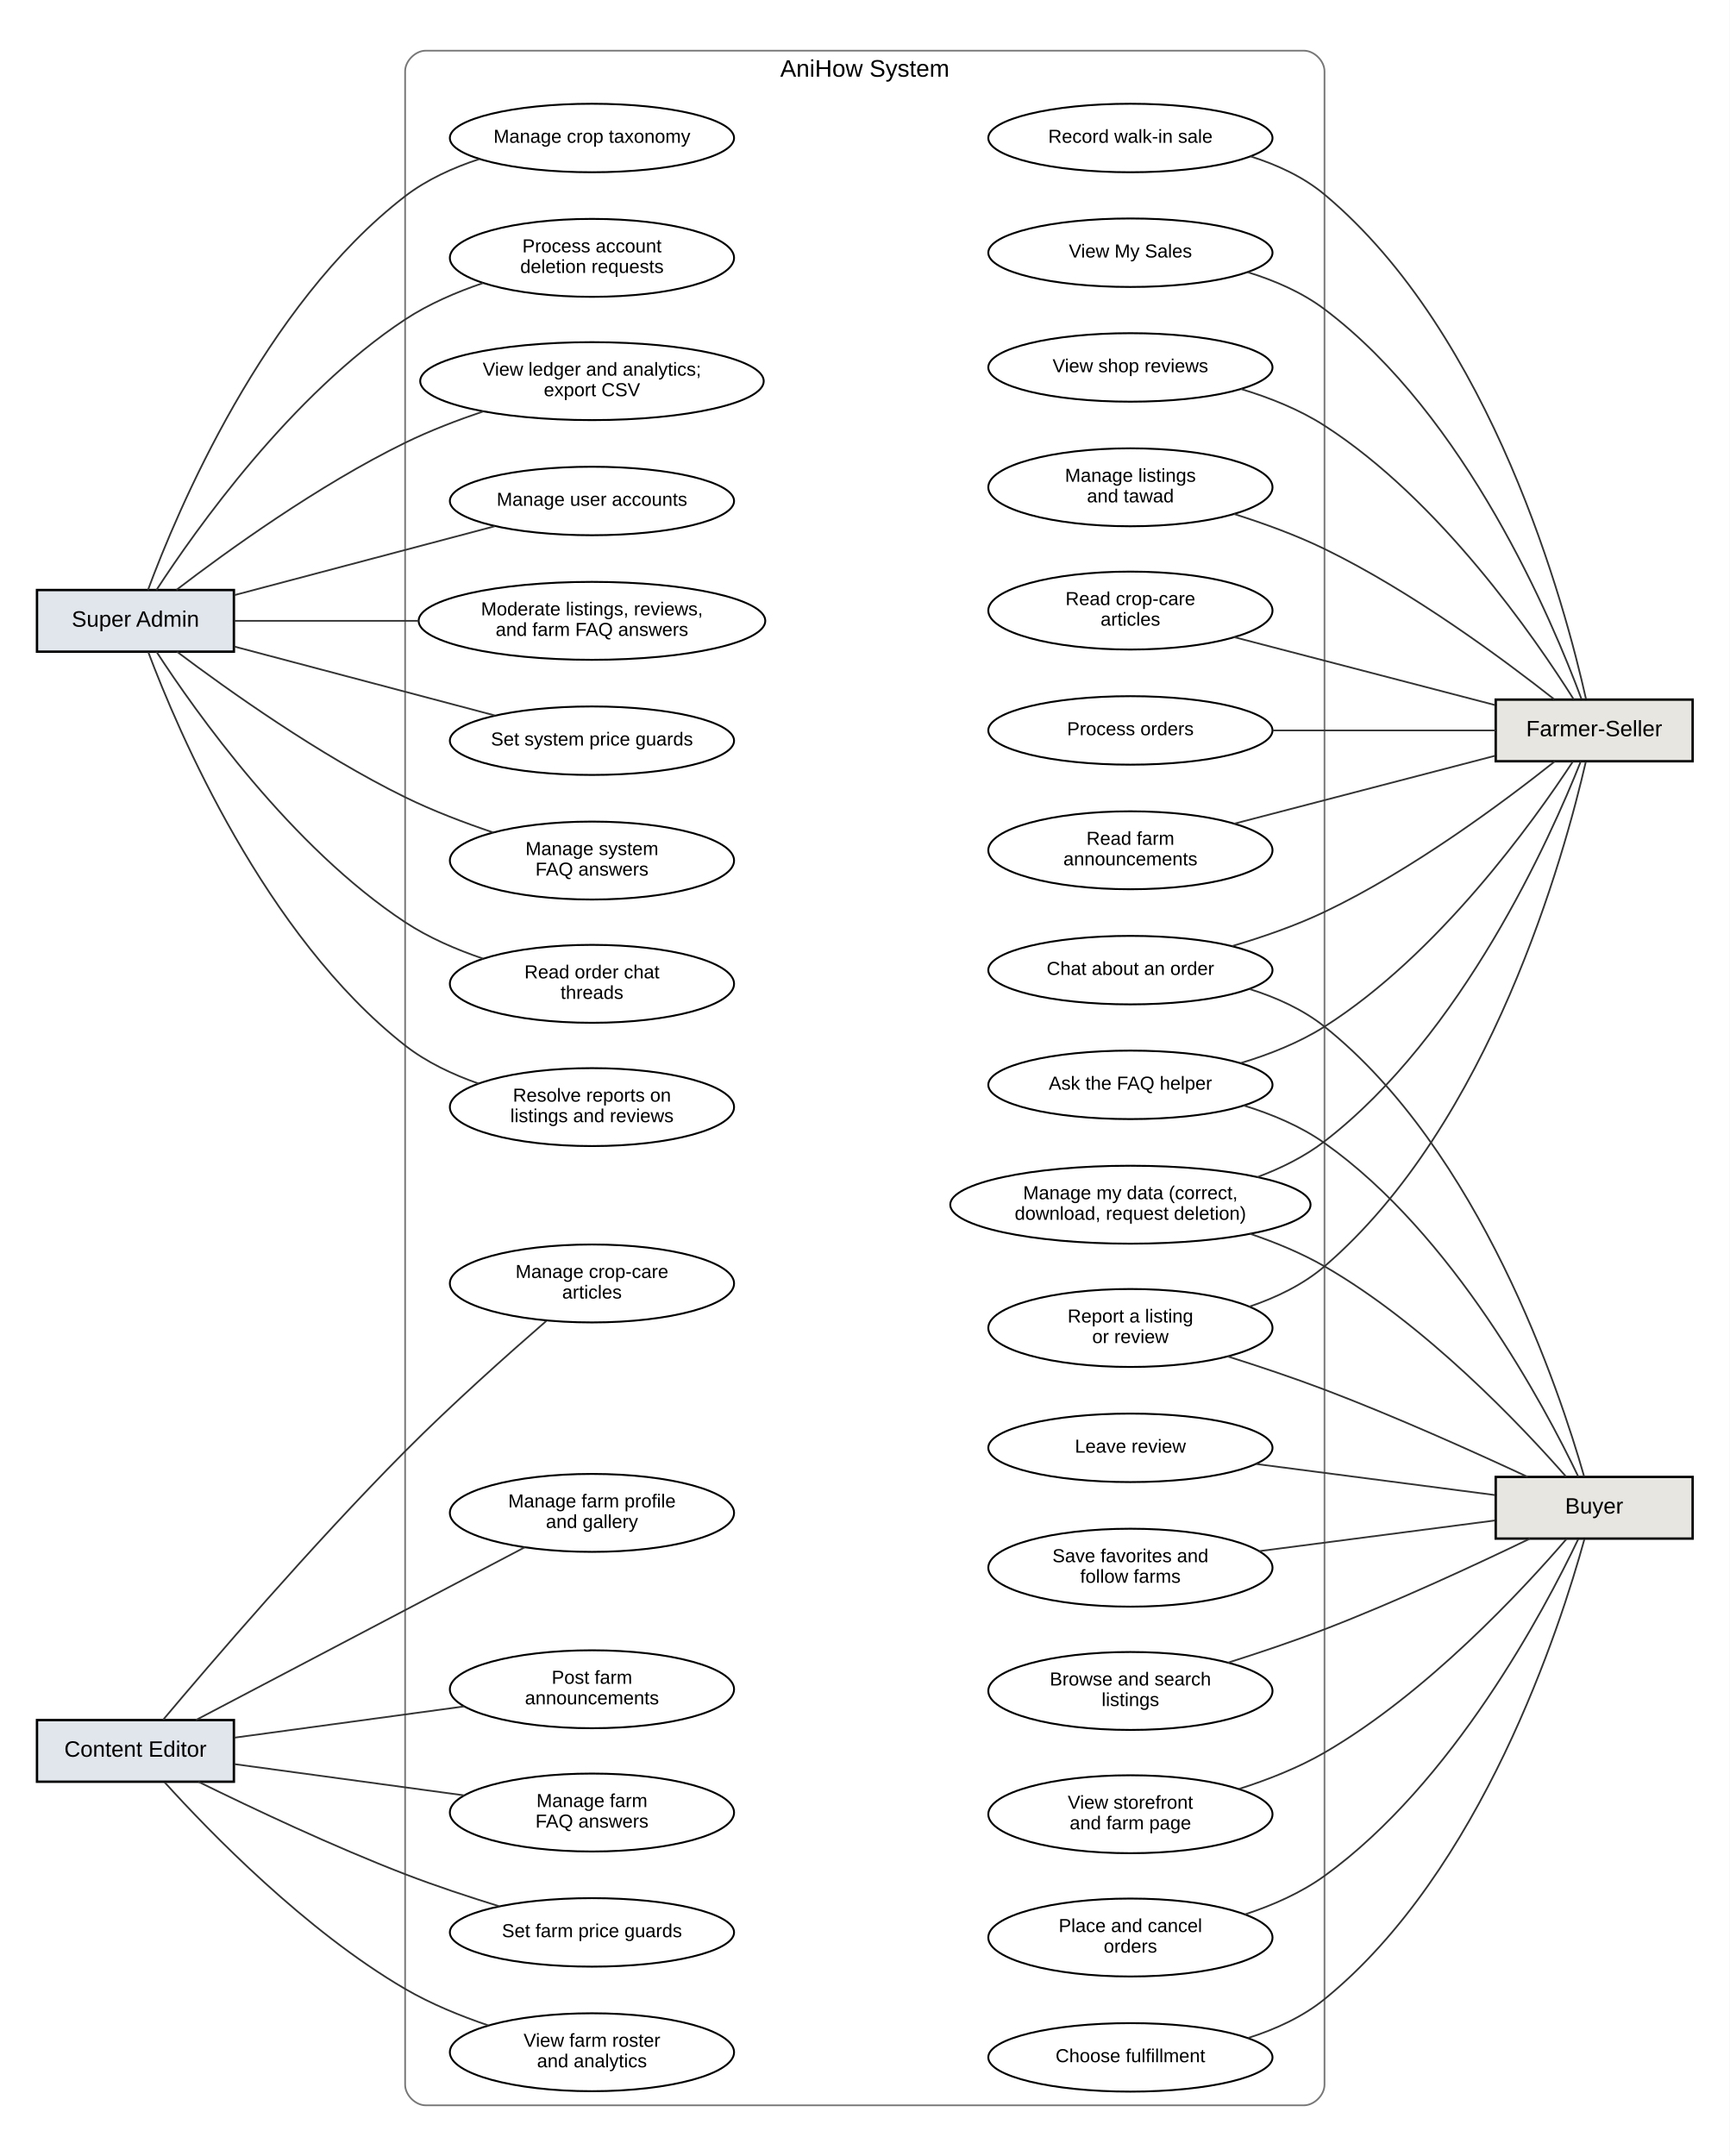
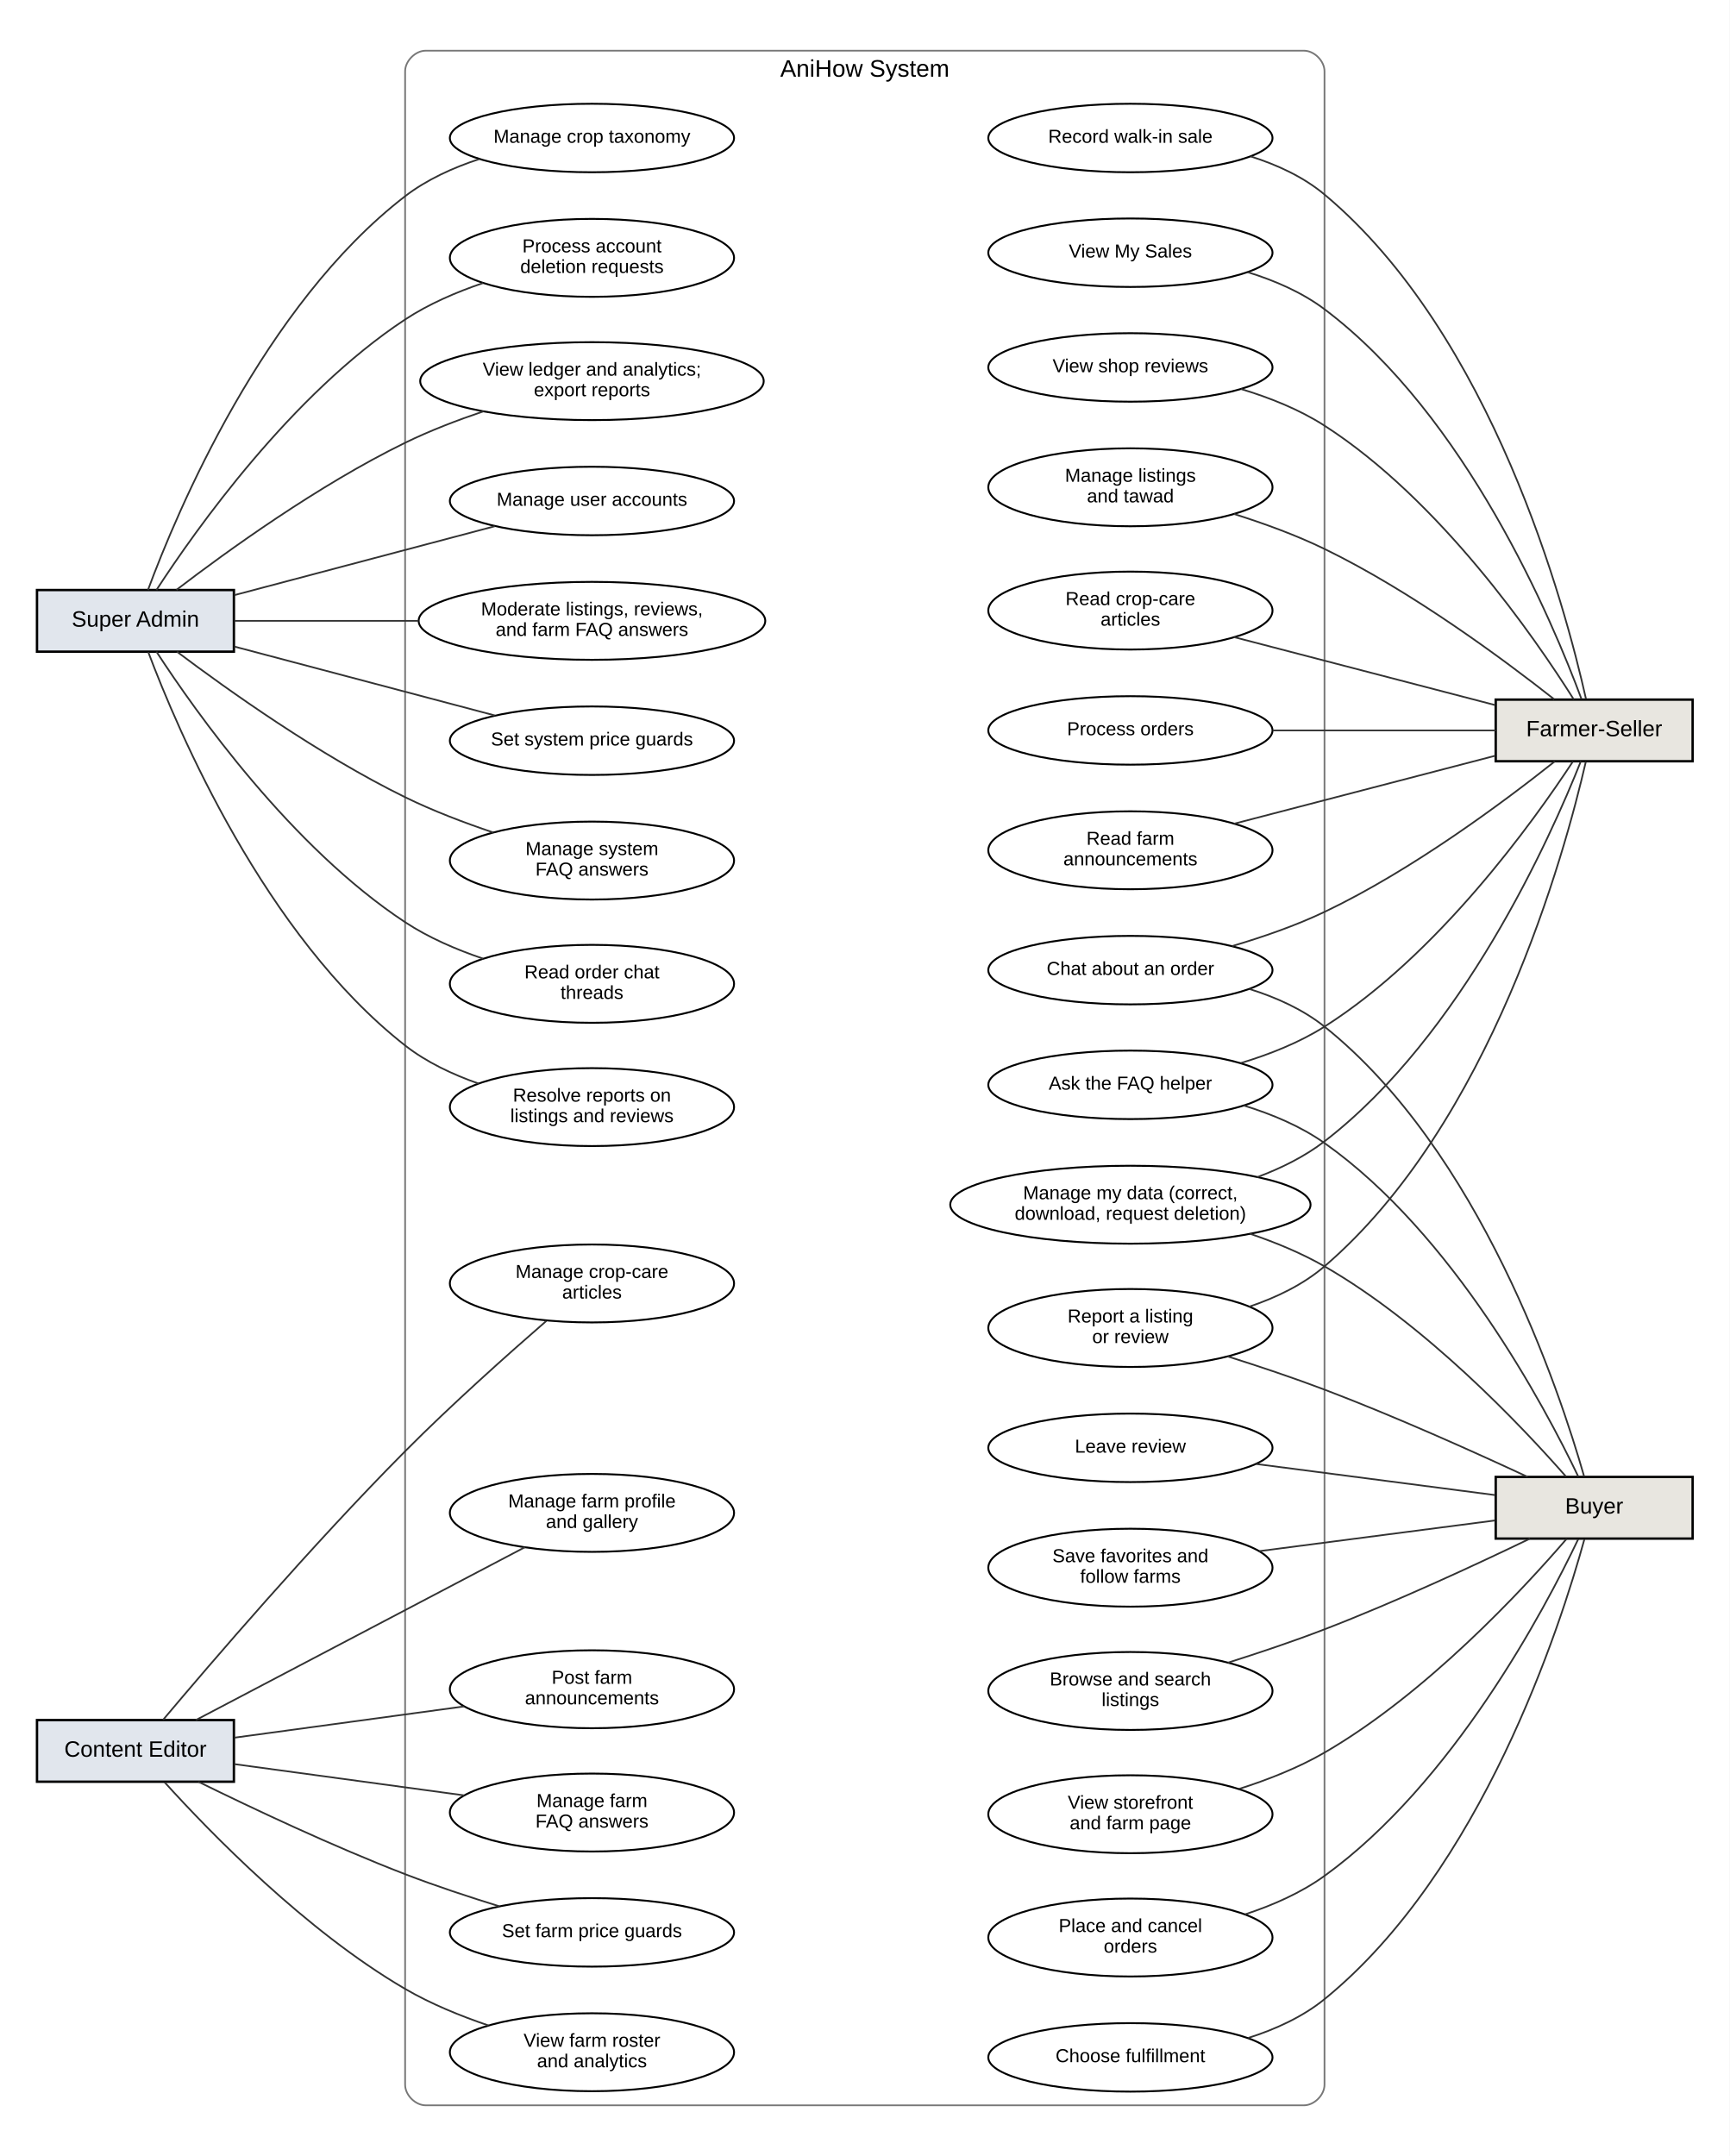
<svg xmlns="http://www.w3.org/2000/svg" width="1010pt" height="1259pt" viewBox="0.00 0.00 1010.15 1259.20">
  <g id="graph0" class="graph" transform="scale(1 1) rotate(0) translate(21.6 1237.6)">
    <polygon fill="white" stroke="transparent" points="-21.6,21.6 -21.6,-1237.6 988.55,-1237.6 988.55,21.6 -21.6,21.6" />
    <g id="clust1" class="cluster">
      <path fill="none" stroke="#777777" d="M227,-8C227,-8 739.95,-8 739.95,-8 745.95,-8 751.95,-14 751.95,-20 751.95,-20 751.95,-1196 751.95,-1196 751.95,-1202 745.95,-1208 739.95,-1208 739.95,-1208 227,-1208 227,-1208 221,-1208 215,-1202 215,-1196 215,-1196 215,-20 215,-20 215,-14 221,-8 227,-8" />
      <text text-anchor="middle" x="483.48" y="-1192.8" font-family="Liberation Sans" font-size="14.00">AniHow System</text>
    </g>
    <g id="node1" class="node">
      <polygon fill="#e1e6ed" stroke="black" stroke-width="1.4" points="115,-893 0,-893 0,-857 115,-857 115,-893" />
      <text text-anchor="middle" x="57.5" y="-871.6" font-family="Liberation Sans" font-size="13.00">Super Admin</text>
    </g>
    <g id="node5" class="node">
      <ellipse fill="none" stroke="black" stroke-width="1.1" cx="324.12" cy="-945" rx="83" ry="20" />
      <text text-anchor="middle" x="324.12" y="-942.2" font-family="Liberation Sans" font-size="11.00">Manage user accounts</text>
    </g>
    <g id="edge1" class="edge">
      <path fill="none" stroke="#333333" d="M115.27,-890.02C160.22,-901.91 222.66,-918.43 267.35,-930.25" />
    </g>
    <g id="node6" class="node">
      <ellipse fill="none" stroke="black" stroke-width="1.1" cx="324.12" cy="-805" rx="83" ry="20" />
      <text text-anchor="middle" x="324.12" y="-802.2" font-family="Liberation Sans" font-size="11.00">Set system price guards</text>
    </g>
    <g id="edge2" class="edge">
      <path fill="none" stroke="#333333" d="M115.27,-859.98C160.22,-848.09 222.66,-831.57 267.35,-819.75" />
    </g>
    <g id="node7" class="node">
      <ellipse fill="none" stroke="black" stroke-width="1.1" cx="324.12" cy="-1157" rx="83" ry="20" />
      <text text-anchor="middle" x="324.12" y="-1154.2" font-family="Liberation Sans" font-size="11.00">Manage crop taxonomy</text>
    </g>
    <g id="edge3" class="edge">
      <path fill="none" stroke="#333333" d="M64.81,-893.02C81.7,-938.6 132.31,-1059.32 215,-1123 227.63,-1132.72 243.09,-1139.7 258.32,-1144.69" />
    </g>
    <g id="node8" class="node">
      <ellipse fill="none" stroke="black" stroke-width="1.1" cx="324.12" cy="-875" rx="101.23" ry="22.76" />
      <text text-anchor="middle" x="324.12" y="-878.2" font-family="Liberation Sans" font-size="11.00">Moderate listings, reviews,</text>
      <text text-anchor="middle" x="324.12" y="-866.2" font-family="Liberation Sans" font-size="11.00">and farm FAQ answers</text>
    </g>
    <g id="edge4" class="edge">
      <path fill="none" stroke="#333333" d="M115.27,-875C146.63,-875 186.5,-875 222.92,-875" />
    </g>
    <g id="node9" class="node">
      <ellipse fill="none" stroke="black" stroke-width="1.1" cx="324.12" cy="-735" rx="83" ry="22.76" />
      <text text-anchor="middle" x="324.12" y="-738.2" font-family="Liberation Sans" font-size="11.00">Manage system</text>
      <text text-anchor="middle" x="324.12" y="-726.2" font-family="Liberation Sans" font-size="11.00">FAQ answers</text>
    </g>
    <g id="edge5" class="edge">
      <path fill="none" stroke="#333333" d="M81.77,-856.96C111.39,-834.66 164.77,-796.63 215,-772 231.21,-764.05 249.56,-757.08 266.47,-751.39" />
    </g>
    <g id="node10" class="node">
      <ellipse fill="none" stroke="black" stroke-width="1.1" cx="324.12" cy="-1087" rx="83" ry="22.76" />
      <text text-anchor="middle" x="324.12" y="-1090.2" font-family="Liberation Sans" font-size="11.00">Process account</text>
      <text text-anchor="middle" x="324.12" y="-1078.2" font-family="Liberation Sans" font-size="11.00">deletion requests</text>
    </g>
    <g id="edge6" class="edge">
      <path fill="none" stroke="#333333" d="M69.76,-893.01C92.76,-928.38 148.6,-1007.24 215,-1051 228.71,-1060.04 244.9,-1067 260.51,-1072.28" />
    </g>
    <g id="node11" class="node">
      <ellipse fill="none" stroke="black" stroke-width="1.1" cx="324.12" cy="-1015" rx="100.32" ry="22.76" />
      <text text-anchor="middle" x="324.12" y="-1018.2" font-family="Liberation Sans" font-size="11.00">View ledger and analytics;</text>
-       <text text-anchor="middle" x="324.12" y="-1006.2" font-family="Liberation Sans" font-size="11.00">export CSV</text>
+       <text text-anchor="middle" x="324.12" y="-1006.2" font-family="Liberation Sans" font-size="11.00">export reports</text>
    </g>
    <g id="edge7" class="edge">
      <path fill="none" stroke="#333333" d="M81.45,-893.1C110.95,-915.68 164.43,-954.32 215,-979 229.4,-986.03 245.51,-992.21 260.81,-997.38" />
    </g>
    <g id="node12" class="node">
      <ellipse fill="none" stroke="black" stroke-width="1.1" cx="324.12" cy="-663" rx="83" ry="22.76" />
      <text text-anchor="middle" x="324.12" y="-666.2" font-family="Liberation Sans" font-size="11.00">Read order chat</text>
      <text text-anchor="middle" x="324.12" y="-654.2" font-family="Liberation Sans" font-size="11.00">threads</text>
    </g>
    <g id="edge8" class="edge">
      <path fill="none" stroke="#333333" d="M69.76,-856.99C92.76,-821.62 148.6,-742.76 215,-699 228.71,-689.96 244.9,-683 260.51,-677.72" />
    </g>
    <g id="node13" class="node">
      <ellipse fill="none" stroke="black" stroke-width="1.1" cx="324.12" cy="-591" rx="83" ry="22.76" />
      <text text-anchor="middle" x="324.12" y="-594.2" font-family="Liberation Sans" font-size="11.00">Resolve reports on</text>
      <text text-anchor="middle" x="324.12" y="-582.2" font-family="Liberation Sans" font-size="11.00">listings and reviews</text>
    </g>
    <g id="edge9" class="edge">
      <path fill="none" stroke="#333333" d="M65,-856.72C82.16,-811.09 133.05,-691.22 215,-627 227.54,-617.18 242.88,-609.97 258.02,-604.71" />
    </g>
    <g id="node2" class="node">
      <polygon fill="#e1e6ed" stroke="black" stroke-width="1.4" points="115,-233 0,-233 0,-197 115,-197 115,-233" />
      <text text-anchor="middle" x="57.5" y="-211.6" font-family="Liberation Sans" font-size="13.00">Content Editor</text>
    </g>
    <g id="node14" class="node">
      <ellipse fill="none" stroke="black" stroke-width="1.1" cx="324.12" cy="-488" rx="83" ry="22.76" />
      <text text-anchor="middle" x="324.12" y="-491.2" font-family="Liberation Sans" font-size="11.00">Manage crop-care</text>
      <text text-anchor="middle" x="324.12" y="-479.2" font-family="Liberation Sans" font-size="11.00">articles</text>
    </g>
    <g id="edge10" class="edge">
      <path fill="none" stroke="#333333" d="M73.68,-233.2C100.97,-265.64 160.57,-335.2 215,-390 242.14,-417.32 275.16,-446.75 297.52,-466.15" />
    </g>
    <g id="node15" class="node">
      <ellipse fill="none" stroke="black" stroke-width="1.1" cx="324.12" cy="-354" rx="83" ry="22.76" />
      <text text-anchor="middle" x="324.12" y="-357.2" font-family="Liberation Sans" font-size="11.00">Manage farm profile</text>
      <text text-anchor="middle" x="324.12" y="-345.2" font-family="Liberation Sans" font-size="11.00">and gallery</text>
    </g>
    <g id="edge11" class="edge">
      <path fill="none" stroke="#333333" d="M92.82,-233.03C142.33,-259.03 233.47,-306.91 285,-333.98" />
    </g>
    <g id="node16" class="node">
      <ellipse fill="none" stroke="black" stroke-width="1.1" cx="324.12" cy="-251" rx="83" ry="22.76" />
      <text text-anchor="middle" x="324.12" y="-254.2" font-family="Liberation Sans" font-size="11.00">Post farm</text>
      <text text-anchor="middle" x="324.12" y="-242.2" font-family="Liberation Sans" font-size="11.00">announcements</text>
    </g>
    <g id="edge12" class="edge">
      <path fill="none" stroke="#333333" d="M115.27,-222.72C154.45,-228.05 206.92,-235.19 249.34,-240.96" />
    </g>
    <g id="node17" class="node">
      <ellipse fill="none" stroke="black" stroke-width="1.1" cx="324.12" cy="-179" rx="83" ry="22.76" />
      <text text-anchor="middle" x="324.12" y="-182.2" font-family="Liberation Sans" font-size="11.00">Manage farm</text>
      <text text-anchor="middle" x="324.12" y="-170.2" font-family="Liberation Sans" font-size="11.00">FAQ answers</text>
    </g>
    <g id="edge13" class="edge">
      <path fill="none" stroke="#333333" d="M115.27,-207.28C154.45,-201.95 206.92,-194.81 249.34,-189.04" />
    </g>
    <g id="node18" class="node">
      <ellipse fill="none" stroke="black" stroke-width="1.1" cx="324.12" cy="-109" rx="83" ry="20" />
      <text text-anchor="middle" x="324.12" y="-106.2" font-family="Liberation Sans" font-size="11.00">Set farm price guards</text>
    </g>
    <g id="edge14" class="edge">
      <path fill="none" stroke="#333333" d="M94.31,-196.95C125.67,-181.52 172.72,-159.3 215,-143 232.72,-136.17 252.44,-129.66 270.14,-124.2" />
    </g>
    <g id="node19" class="node">
      <ellipse fill="none" stroke="black" stroke-width="1.1" cx="324.12" cy="-39" rx="83" ry="22.76" />
      <text text-anchor="middle" x="324.12" y="-42.2" font-family="Liberation Sans" font-size="11.00">View farm roster</text>
      <text text-anchor="middle" x="324.12" y="-30.2" font-family="Liberation Sans" font-size="11.00">and analytics</text>
    </g>
    <g id="edge15" class="edge">
      <path fill="none" stroke="#333333" d="M74.54,-196.67C101.06,-167.38 156.93,-109.87 215,-76 230,-67.25 247.37,-60.16 263.75,-54.62" />
    </g>
    <g id="node3" class="node">
      <polygon fill="#e8e6e0" stroke="black" stroke-width="1.4" points="966.95,-829 851.95,-829 851.95,-793 966.95,-793 966.95,-829" />
      <text text-anchor="middle" x="909.45" y="-807.6" font-family="Liberation Sans" font-size="13.00">Farmer-Seller</text>
    </g>
    <g id="node4" class="node">
      <polygon fill="#e8e6e0" stroke="black" stroke-width="1.4" points="966.95,-375 851.95,-375 851.95,-339 966.95,-339 966.95,-375" />
      <text text-anchor="middle" x="909.45" y="-353.6" font-family="Liberation Sans" font-size="13.00">Buyer</text>
    </g>
    <g id="node20" class="node">
      <ellipse fill="none" stroke="black" stroke-width="1.1" cx="638.59" cy="-953" rx="83" ry="22.76" />
      <text text-anchor="middle" x="638.59" y="-956.2" font-family="Liberation Sans" font-size="11.00">Manage listings</text>
      <text text-anchor="middle" x="638.59" y="-944.2" font-family="Liberation Sans" font-size="11.00">and tawad</text>
    </g>
    <g id="node21" class="node">
      <ellipse fill="none" stroke="black" stroke-width="1.1" cx="638.59" cy="-811" rx="83" ry="20" />
      <text text-anchor="middle" x="638.59" y="-808.2" font-family="Liberation Sans" font-size="11.00">Process orders</text>
    </g>
    <g id="node22" class="node">
      <ellipse fill="none" stroke="black" stroke-width="1.1" cx="638.59" cy="-1157" rx="83" ry="20" />
      <text text-anchor="middle" x="638.59" y="-1154.2" font-family="Liberation Sans" font-size="11.00">Record walk-in sale</text>
    </g>
    <g id="node23" class="node">
      <ellipse fill="none" stroke="black" stroke-width="1.1" cx="638.59" cy="-881" rx="83" ry="22.76" />
      <text text-anchor="middle" x="638.59" y="-884.2" font-family="Liberation Sans" font-size="11.00">Read crop-care</text>
      <text text-anchor="middle" x="638.59" y="-872.2" font-family="Liberation Sans" font-size="11.00">articles</text>
    </g>
    <g id="node24" class="node">
      <ellipse fill="none" stroke="black" stroke-width="1.1" cx="638.59" cy="-741" rx="83" ry="22.76" />
      <text text-anchor="middle" x="638.59" y="-744.2" font-family="Liberation Sans" font-size="11.00">Read farm</text>
      <text text-anchor="middle" x="638.59" y="-732.2" font-family="Liberation Sans" font-size="11.00">announcements</text>
    </g>
    <g id="node25" class="node">
      <ellipse fill="none" stroke="black" stroke-width="1.1" cx="638.59" cy="-1090" rx="83" ry="20" />
      <text text-anchor="middle" x="638.59" y="-1087.2" font-family="Liberation Sans" font-size="11.00">View My Sales</text>
    </g>
    <g id="node26" class="node">
      <ellipse fill="none" stroke="black" stroke-width="1.1" cx="638.59" cy="-1023" rx="83" ry="20" />
      <text text-anchor="middle" x="638.59" y="-1020.2" font-family="Liberation Sans" font-size="11.00">View shop reviews</text>
    </g>
    <g id="node27" class="node">
      <ellipse fill="none" stroke="black" stroke-width="1.1" cx="638.59" cy="-671" rx="83" ry="20" />
      <text text-anchor="middle" x="638.59" y="-668.2" font-family="Liberation Sans" font-size="11.00">Chat about an order</text>
    </g>
    <g id="node28" class="node">
      <ellipse fill="none" stroke="black" stroke-width="1.1" cx="638.59" cy="-604" rx="83" ry="20" />
      <text text-anchor="middle" x="638.59" y="-601.2" font-family="Liberation Sans" font-size="11.00">Ask the FAQ helper</text>
    </g>
    <g id="node29" class="node">
      <ellipse fill="none" stroke="black" stroke-width="1.1" cx="638.59" cy="-534" rx="105.22" ry="22.76" />
      <text text-anchor="middle" x="638.59" y="-537.2" font-family="Liberation Sans" font-size="11.00">Manage my data (correct,</text>
      <text text-anchor="middle" x="638.59" y="-525.2" font-family="Liberation Sans" font-size="11.00">download, request deletion)</text>
    </g>
    <g id="node30" class="node">
      <ellipse fill="none" stroke="black" stroke-width="1.1" cx="638.59" cy="-462" rx="83" ry="22.76" />
      <text text-anchor="middle" x="638.59" y="-465.2" font-family="Liberation Sans" font-size="11.00">Report a listing</text>
      <text text-anchor="middle" x="638.59" y="-453.2" font-family="Liberation Sans" font-size="11.00">or review</text>
    </g>
    <g id="node31" class="node">
      <ellipse fill="none" stroke="black" stroke-width="1.1" cx="638.59" cy="-250" rx="83" ry="22.76" />
      <text text-anchor="middle" x="638.59" y="-253.2" font-family="Liberation Sans" font-size="11.00">Browse and search</text>
      <text text-anchor="middle" x="638.59" y="-241.2" font-family="Liberation Sans" font-size="11.00">listings</text>
    </g>
    <g id="node32" class="node">
      <ellipse fill="none" stroke="black" stroke-width="1.1" cx="638.59" cy="-178" rx="83" ry="22.76" />
      <text text-anchor="middle" x="638.59" y="-181.2" font-family="Liberation Sans" font-size="11.00">View storefront</text>
      <text text-anchor="middle" x="638.59" y="-169.2" font-family="Liberation Sans" font-size="11.00">and farm page</text>
    </g>
    <g id="node33" class="node">
      <ellipse fill="none" stroke="black" stroke-width="1.1" cx="638.59" cy="-106" rx="83" ry="22.76" />
      <text text-anchor="middle" x="638.59" y="-109.2" font-family="Liberation Sans" font-size="11.00">Place and cancel</text>
      <text text-anchor="middle" x="638.59" y="-97.2" font-family="Liberation Sans" font-size="11.00">orders</text>
    </g>
    <g id="node34" class="node">
      <ellipse fill="none" stroke="black" stroke-width="1.1" cx="638.59" cy="-36" rx="83" ry="20" />
      <text text-anchor="middle" x="638.59" y="-33.2" font-family="Liberation Sans" font-size="11.00">Choose fulfillment</text>
    </g>
    <g id="edge16" class="edge">
      <path fill="none" stroke="#333333" d="M699.14,-937.39C716.56,-931.91 735.37,-925.06 751.95,-917 803.15,-892.1 856.83,-852.26 886.12,-829.17" />
    </g>
    <g id="edge17" class="edge">
      <path fill="none" stroke="#333333" d="M721.72,-811C763.88,-811 814.17,-811 851.93,-811" />
    </g>
    <g id="edge18" class="edge">
      <path fill="none" stroke="#333333" d="M708.78,-1146.26C724.21,-1141.39 739.63,-1134.3 751.95,-1124 850.06,-1041.96 892.64,-883.21 904.67,-829.37" />
    </g>
    <g id="edge19" class="edge">
      <path fill="none" stroke="#333333" d="M699.26,-865.46C744.74,-853.62 806.97,-837.42 851.71,-825.77" />
    </g>
    <g id="edge20" class="edge">
      <path fill="none" stroke="#333333" d="M699.26,-756.54C744.74,-768.38 806.97,-784.58 851.71,-796.23" />
    </g>
    <g id="edge21" class="edge">
      <path fill="none" stroke="#333333" d="M707.17,-1078.61C722.91,-1073.75 738.87,-1066.84 751.95,-1057 834.67,-994.77 885.1,-874.98 902.04,-829.31" />
    </g>
    <g id="edge22" class="edge">
      <path fill="none" stroke="#333333" d="M703.22,-1010.39C719.9,-1005.35 737.3,-998.43 751.95,-989 819.43,-945.58 874.91,-865.03 897.52,-829.11" />
    </g>
    <g id="edge23" class="edge">
      <path fill="none" stroke="#333333" d="M698.01,-685.05C715.75,-690.28 735.02,-696.94 751.95,-705 803.5,-729.56 857.27,-769.7 886.43,-792.9" />
    </g>
    <g id="edge27" class="edge">
      <path fill="none" stroke="#333333" d="M708.17,-659.96C723.7,-655.09 739.32,-648.09 751.95,-638 842.69,-565.5 889.29,-425.31 903.58,-375.29" />
    </g>
    <g id="edge24" class="edge">
      <path fill="none" stroke="#333333" d="M703.13,-616.75C719.81,-621.79 737.23,-628.68 751.95,-638 818.33,-680.04 873.98,-757.72 897.04,-792.87" />
    </g>
    <g id="edge28" class="edge">
      <path fill="none" stroke="#333333" d="M704.96,-591.88C721.27,-586.86 738.06,-579.83 751.95,-570 827.07,-516.88 880.52,-416.31 900.17,-375.2" />
    </g>
    <g id="edge25" class="edge">
      <path fill="none" stroke="#333333" d="M712.71,-550.11C726.6,-555.31 740.39,-562.11 751.95,-571 832.39,-632.86 884.01,-748.53 901.66,-792.97" />
    </g>
    <g id="edge29" class="edge">
      <path fill="none" stroke="#333333" d="M708.4,-517.04C723.27,-512 738.54,-505.71 751.95,-498 810.92,-464.1 866.82,-405.03 892.97,-375.26" />
    </g>
    <g id="edge26" class="edge">
      <path fill="none" stroke="#333333" d="M707.96,-474.43C723.67,-479.73 739.43,-487.27 751.95,-498 849.05,-581.23 892.28,-739.21 904.58,-792.74" />
    </g>
    <g id="edge30" class="edge">
      <path fill="none" stroke="#333333" d="M695.43,-445.38C713.59,-439.64 733.76,-432.9 751.95,-426 793.18,-410.36 839.24,-389.64 870.65,-375.01" />
    </g>
    <g id="edge31" class="edge">
      <path fill="none" stroke="#333333" d="M695.47,-266.5C713.64,-272.24 733.79,-279 751.95,-286 793.85,-302.15 840.57,-323.85 871.97,-338.99" />
    </g>
    <g id="edge32" class="edge">
      <path fill="none" stroke="#333333" d="M701.97,-192.76C718.82,-198.13 736.62,-205.12 751.95,-214 811.5,-248.51 867.56,-308.9 893.45,-338.96" />
    </g>
    <g id="edge33" class="edge">
      <path fill="none" stroke="#333333" d="M705.59,-119.55C721.72,-124.84 738.25,-132.1 751.95,-142 826.97,-196.22 880.48,-297.39 900.15,-338.71" />
    </g>
    <g id="edge34" class="edge">
      <path fill="none" stroke="#333333" d="M707.37,-47.34C723.19,-52.36 739.14,-59.59 751.95,-70 843.76,-144.65 889.83,-288.08 903.77,-338.73" />
    </g>
    <g id="node35" class="node">
      <ellipse fill="none" stroke="black" stroke-width="1.1" cx="638.59" cy="-392" rx="83" ry="20" />
      <text text-anchor="middle" x="638.59" y="-389.2" font-family="Liberation Sans" font-size="11.00">Leave review</text>
    </g>
    <g id="edge35" class="edge">
      <path fill="none" stroke="#333333" d="M711.99,-382.57C755.85,-376.86 811,-369.69 851.69,-364.39" />
    </g>
    <g id="node36" class="node">
      <ellipse fill="none" stroke="black" stroke-width="1.1" cx="638.59" cy="-322" rx="83" ry="22.76" />
      <text text-anchor="middle" x="638.59" y="-325.2" font-family="Liberation Sans" font-size="11.00">Save favorites and</text>
      <text text-anchor="middle" x="638.59" y="-313.2" font-family="Liberation Sans" font-size="11.00">follow farms</text>
    </g>
    <g id="edge36" class="edge">
      <path fill="none" stroke="#333333" d="M713.77,-331.66C757.29,-337.32 811.43,-344.37 851.57,-349.59" />
    </g>
  </g>
</svg>
